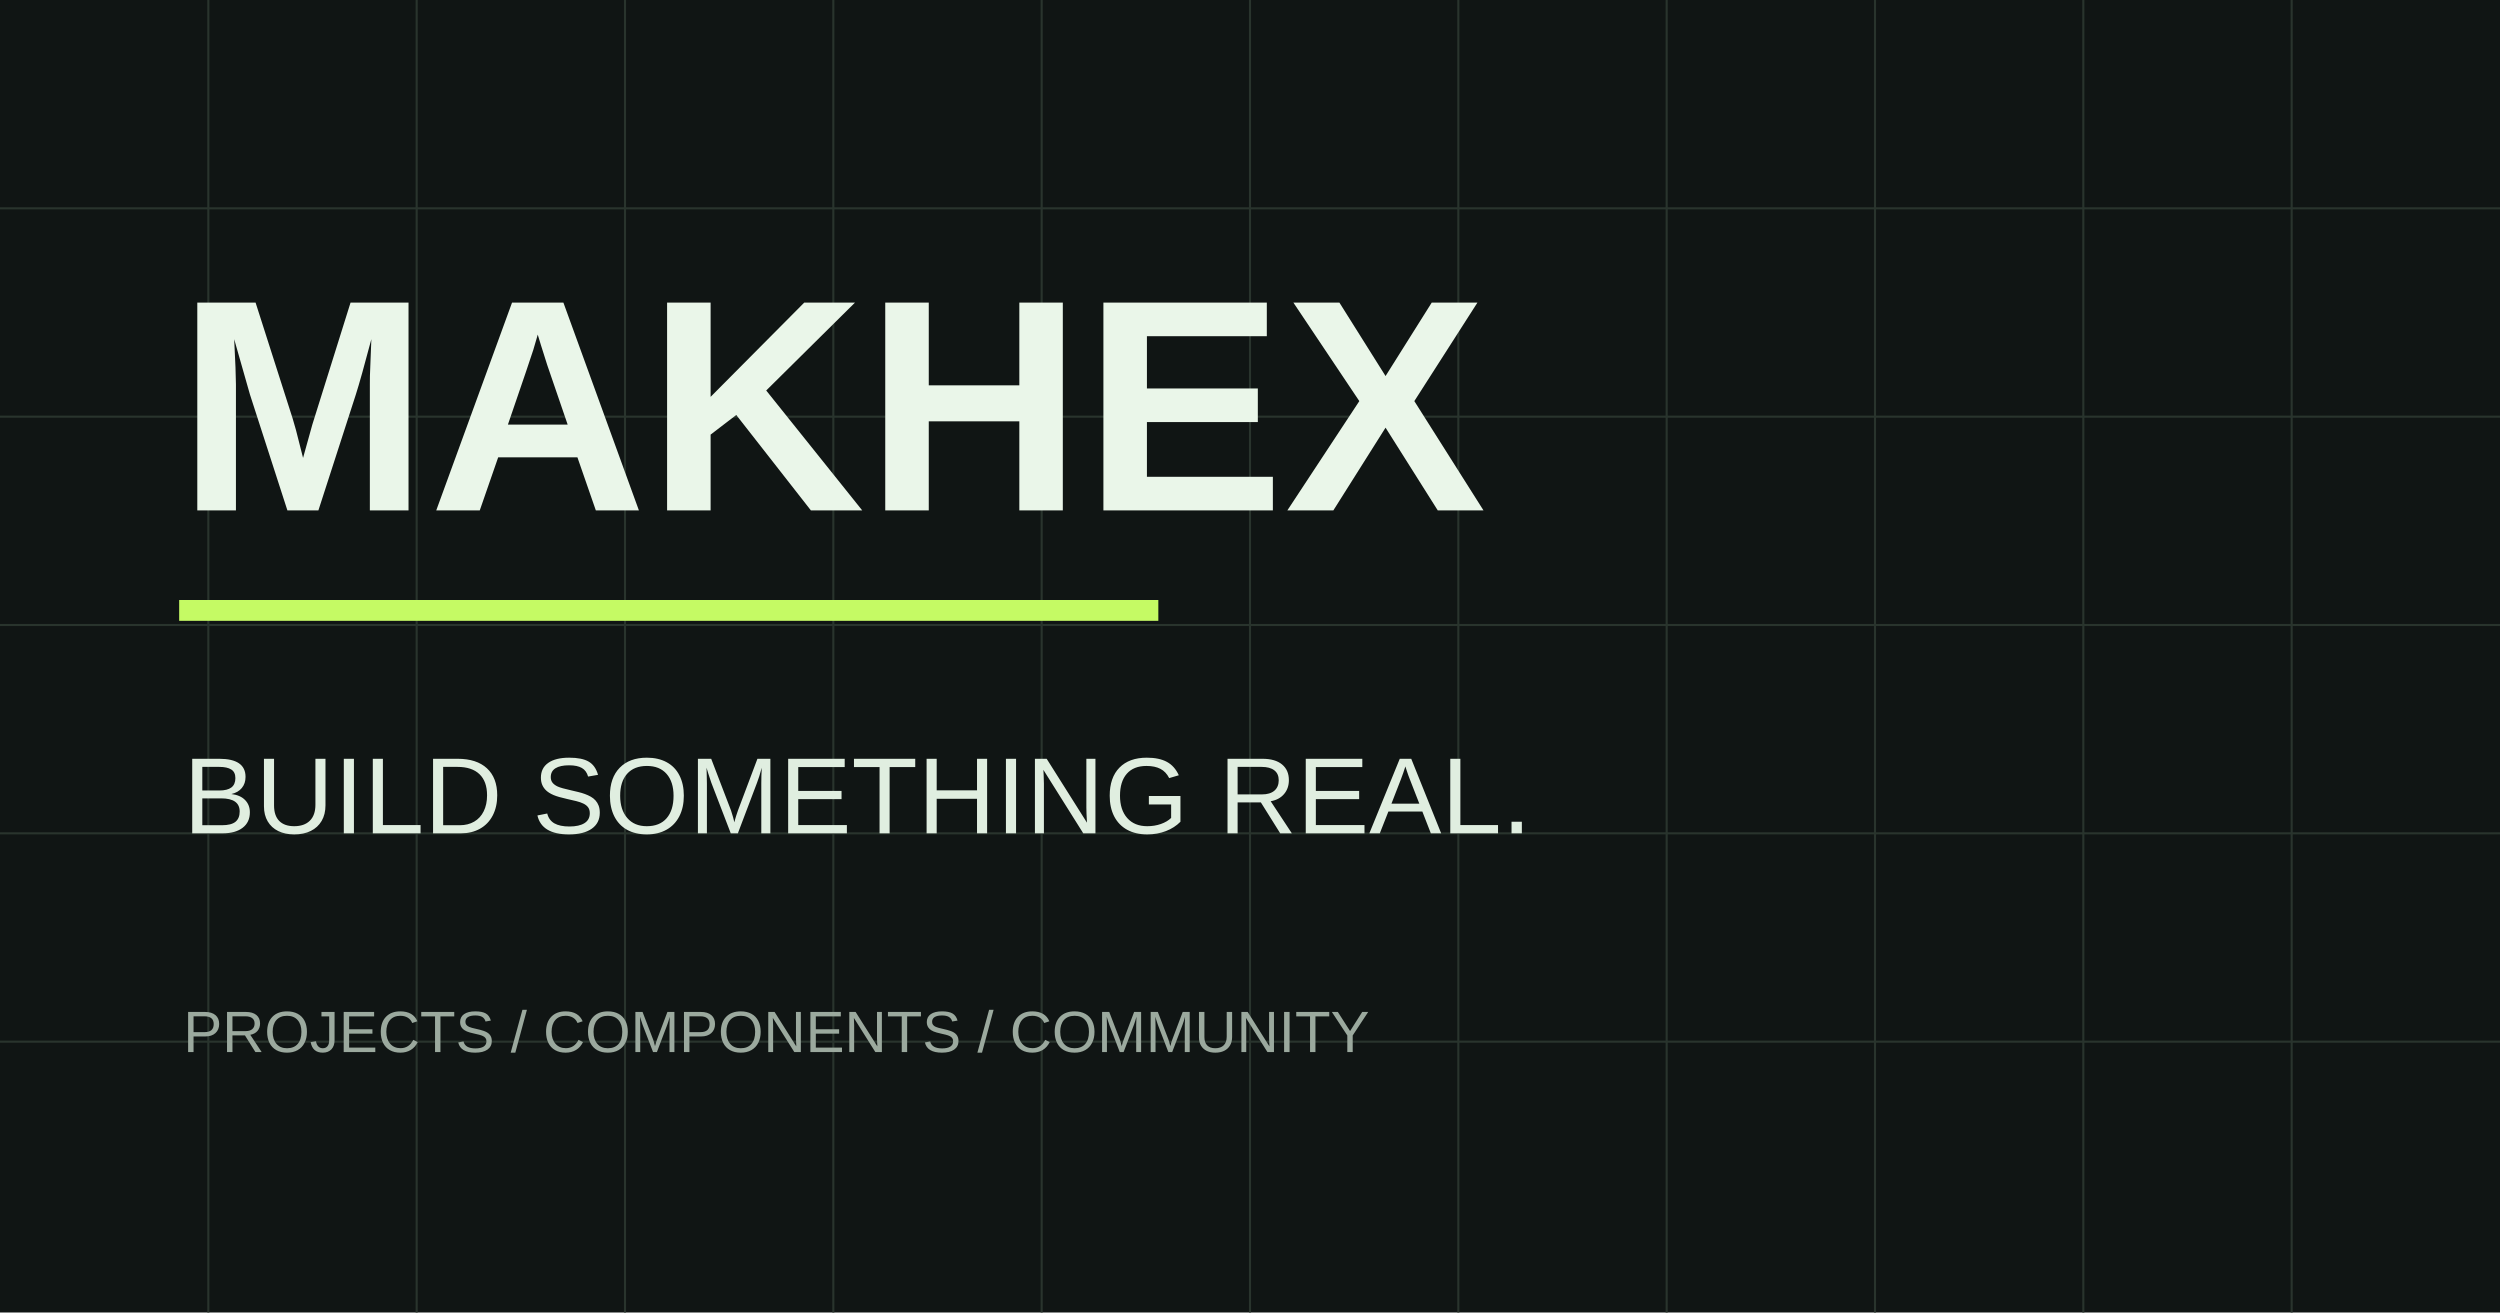
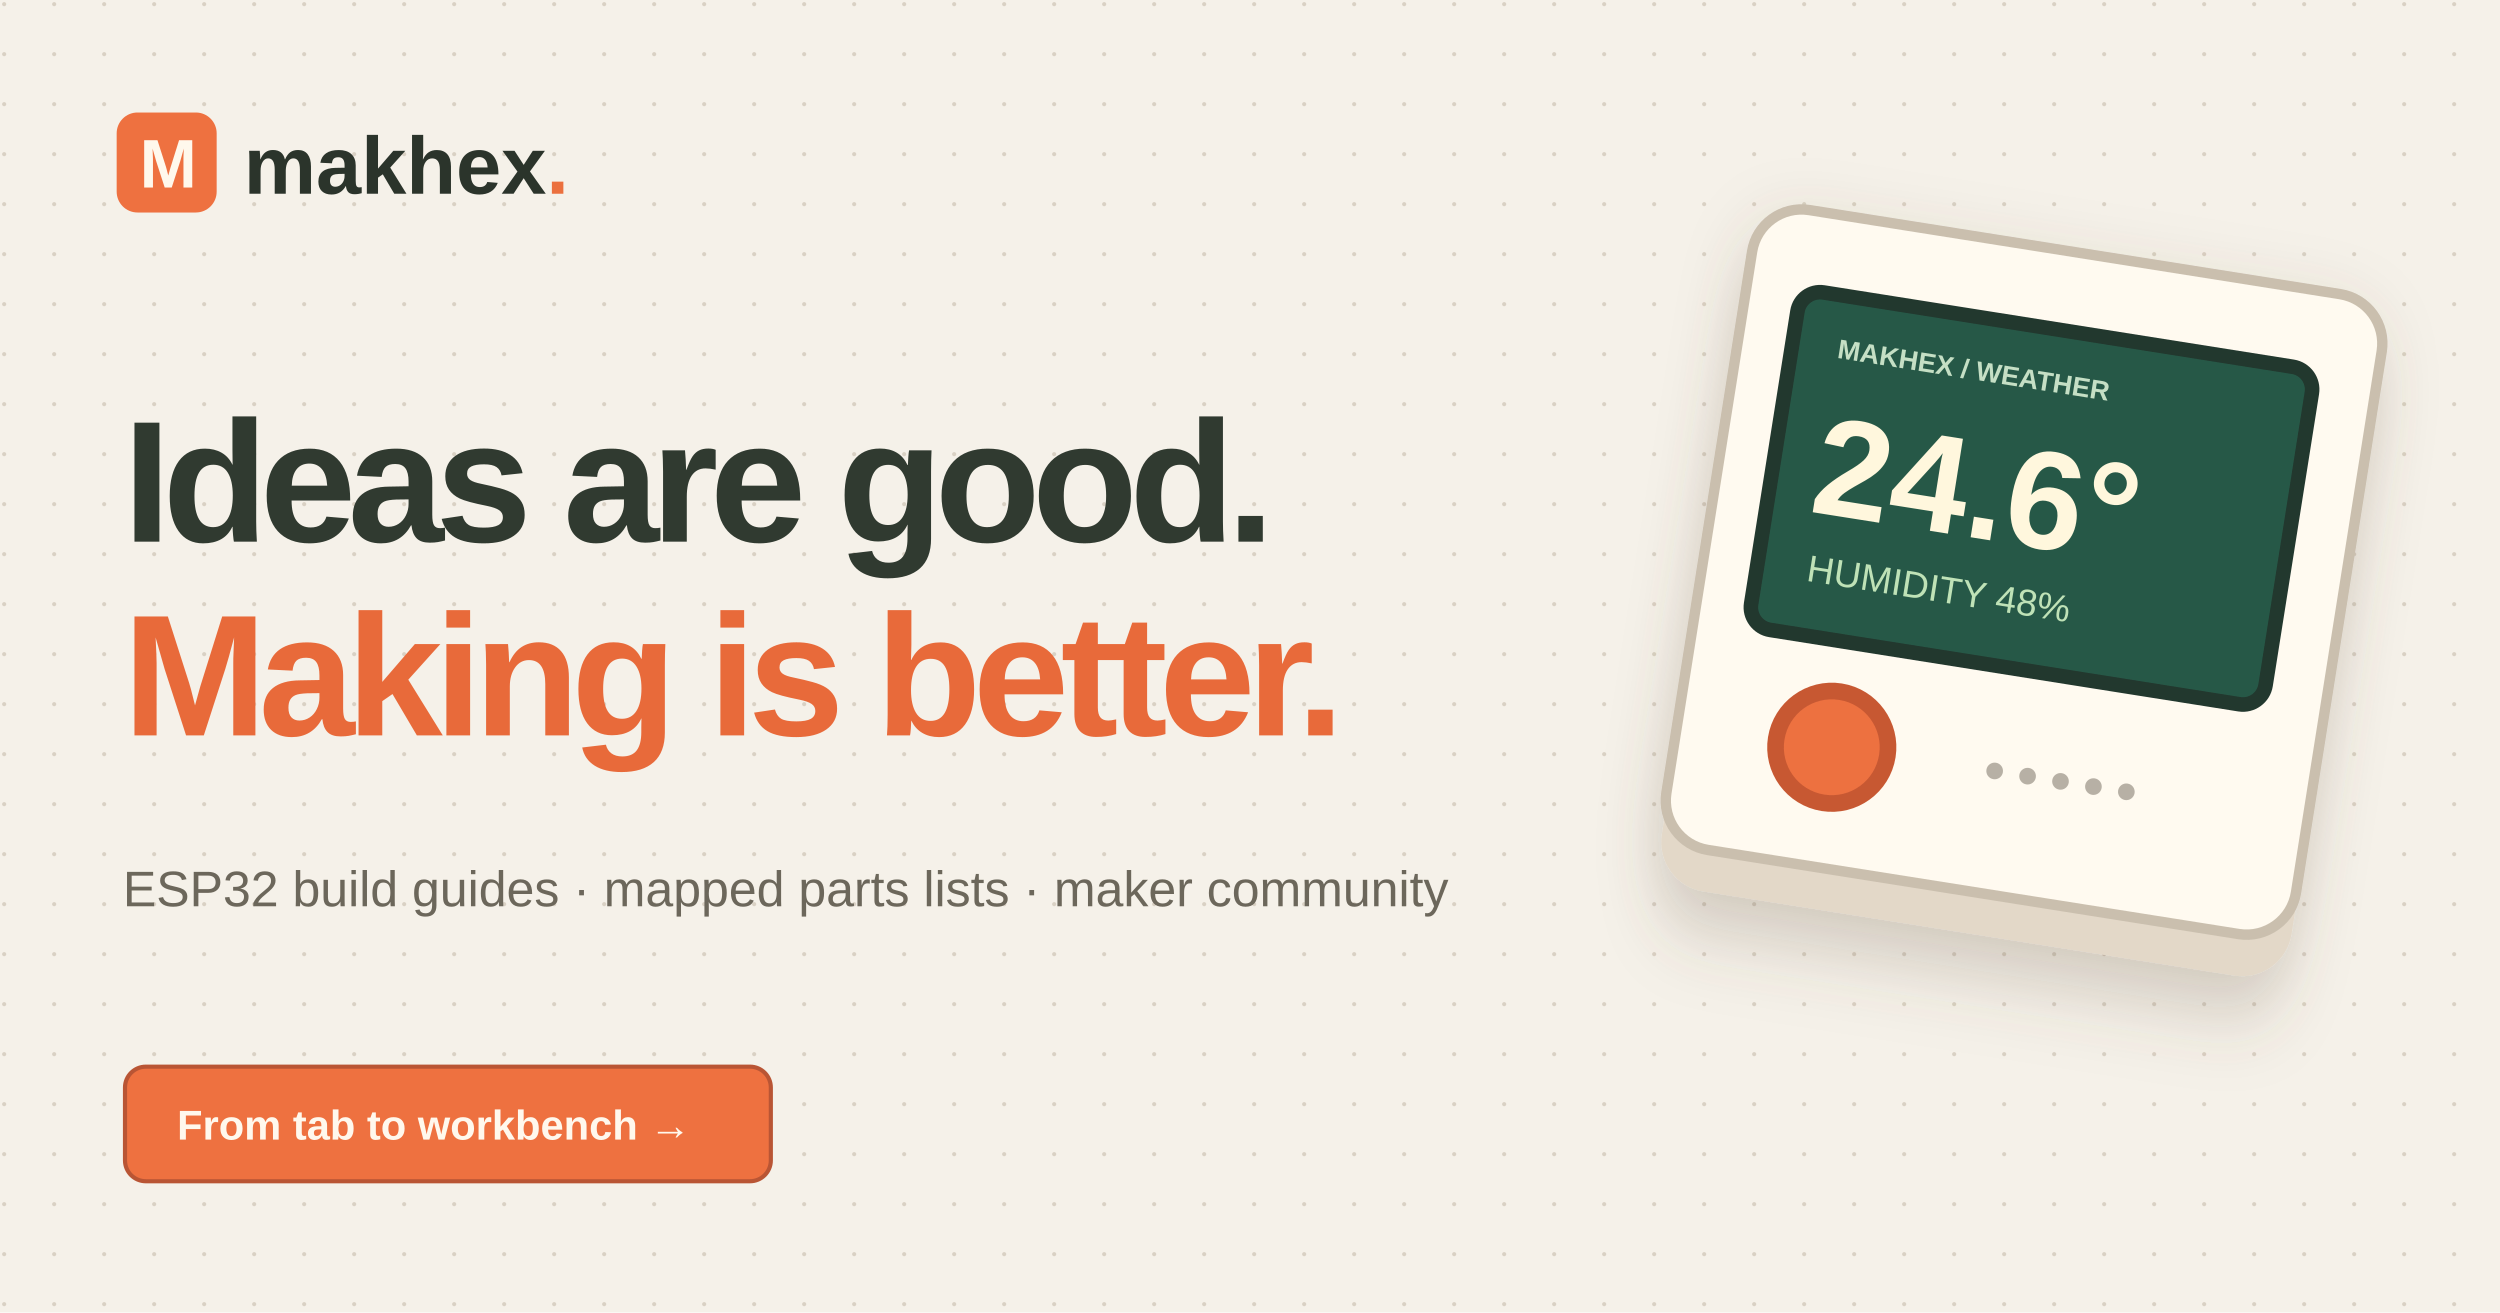
<svg xmlns="http://www.w3.org/2000/svg" viewBox="0 0 1200 630">
-   <rect width="1200" height="630" fill="#101514" />
-   <g stroke="#29342d" stroke-width="1">
-     <path d="M0 100H1200M0 200H1200M0 300H1200M0 400H1200M0 500H1200M100 0V630M200 0V630M300 0V630M400 0V630M500 0V630M600 0V630M700 0V630M800 0V630M900 0V630M1000 0V630M1100 0V630" />
+   <defs>
+     <pattern id="grid" width="24" height="24" patternUnits="userSpaceOnUse">
+       <circle cx="2" cy="2" r="1" fill="#d9d1c4" />
+     </pattern>
+     <filter id="sh">
+       <feDropShadow dx="0" dy="17" stdDeviation="16" flood-color="#614c39" flood-opacity=".25" />
+     </filter>
+     <linearGradient id="mat" x1="0" y1="0" x2="1" y2="1">
+       <stop stop-color="#c4dac8" />
+       <stop offset="1" stop-color="#aacabb" />
+     </linearGradient>
+   </defs>
+   <rect width="1200" height="630" fill="#f5f1e9" />
+   <rect width="1200" height="630" fill="url(#grid)" />
+   <rect x="56" y="54" rx="10" width="48" height="48" fill="#ee7140" />
+   <text x="67" y="90" font-family="Arial,sans-serif" font-weight="900" font-size="33" fill="#fff8ec">M</text>
+   <text x="117" y="93" font-family="Arial,sans-serif" font-size="39" font-weight="900" fill="#2b342b">makhex<tspan fill="#eb703e">.</tspan>
+   </text>
+   <text x="59" y="260" font-family="Arial,sans-serif" font-size="83" font-weight="900" letter-spacing="-4" fill="#303a30">Ideas are good.</text>
+   <text x="59" y="353" font-family="Arial,sans-serif" font-size="83" font-weight="900" letter-spacing="-4" fill="#e86a3a">Making is better.</text>
+   <text x="59" y="435" font-family="Arial,sans-serif" font-size="24" fill="#6c675b">ESP32 build guides · mapped parts lists · maker community</text>
+   <rect x="60" y="512" rx="10" width="310" height="55" fill="#ee7140" stroke="#b95534" stroke-width="2" />
+   <text x="85" y="547" font-family="Arial,sans-serif" font-size="20" font-weight="bold" fill="#fff8ed">From tab to workbench →</text>
+   <g filter="url(#sh)" transform="translate(818 117) rotate(9 140 160)">
+     <rect x="1" y="2" width="306" height="329" rx="24" fill="#e3d8c8" />
+     <rect x="0" y="0" width="306" height="311" rx="24" fill="#fffaf0" stroke="#cabfae" stroke-width="5" />
+     <rect x="26" y="38" width="250" height="164" rx="11" fill="#275947" stroke="#22372e" stroke-width="7" />
+     <text x="48" y="68" font-family="Arial,sans-serif" font-size="13" font-weight="bold" fill="#c5dfc5">MAKHEX / WEATHER</text>
+     <text x="46" y="143" font-family="Arial,sans-serif" font-size="67" font-weight="bold" fill="#fff7dd">24.6°</text>
+     <text x="50" y="176" font-family="Arial,sans-serif" font-size="18" fill="#bfe2b7">HUMIDITY 48%</text>
+     <circle cx="75" cy="253" r="27" fill="#ed7140" stroke="#c75832" stroke-width="8" />
+     <g fill="#b7b0a5">
+       <circle cx="154" cy="252" r="4" />
+       <circle cx="170" cy="252" r="4" />
+       <circle cx="186" cy="252" r="4" />
+       <circle cx="202" cy="252" r="4" />
+       <circle cx="218" cy="252" r="4" />
+     </g>
  </g>
-   <text x="85" y="245" font-family="Arial,sans-serif" font-weight="900" font-size="145" fill="#eaf6e9">MAKHEX</text>
-   <rect x="86" y="288" width="470" height="10" fill="#c5fa64" />
-   <text x="88" y="400" font-family="Arial,sans-serif" font-size="52" fill="#e0eee0">BUILD SOMETHING REAL.</text>
-   <text x="88" y="505" font-family="Arial,sans-serif" font-size="28" fill="#9ba99e">PROJECTS / COMPONENTS / COMMUNITY</text>
</svg>
